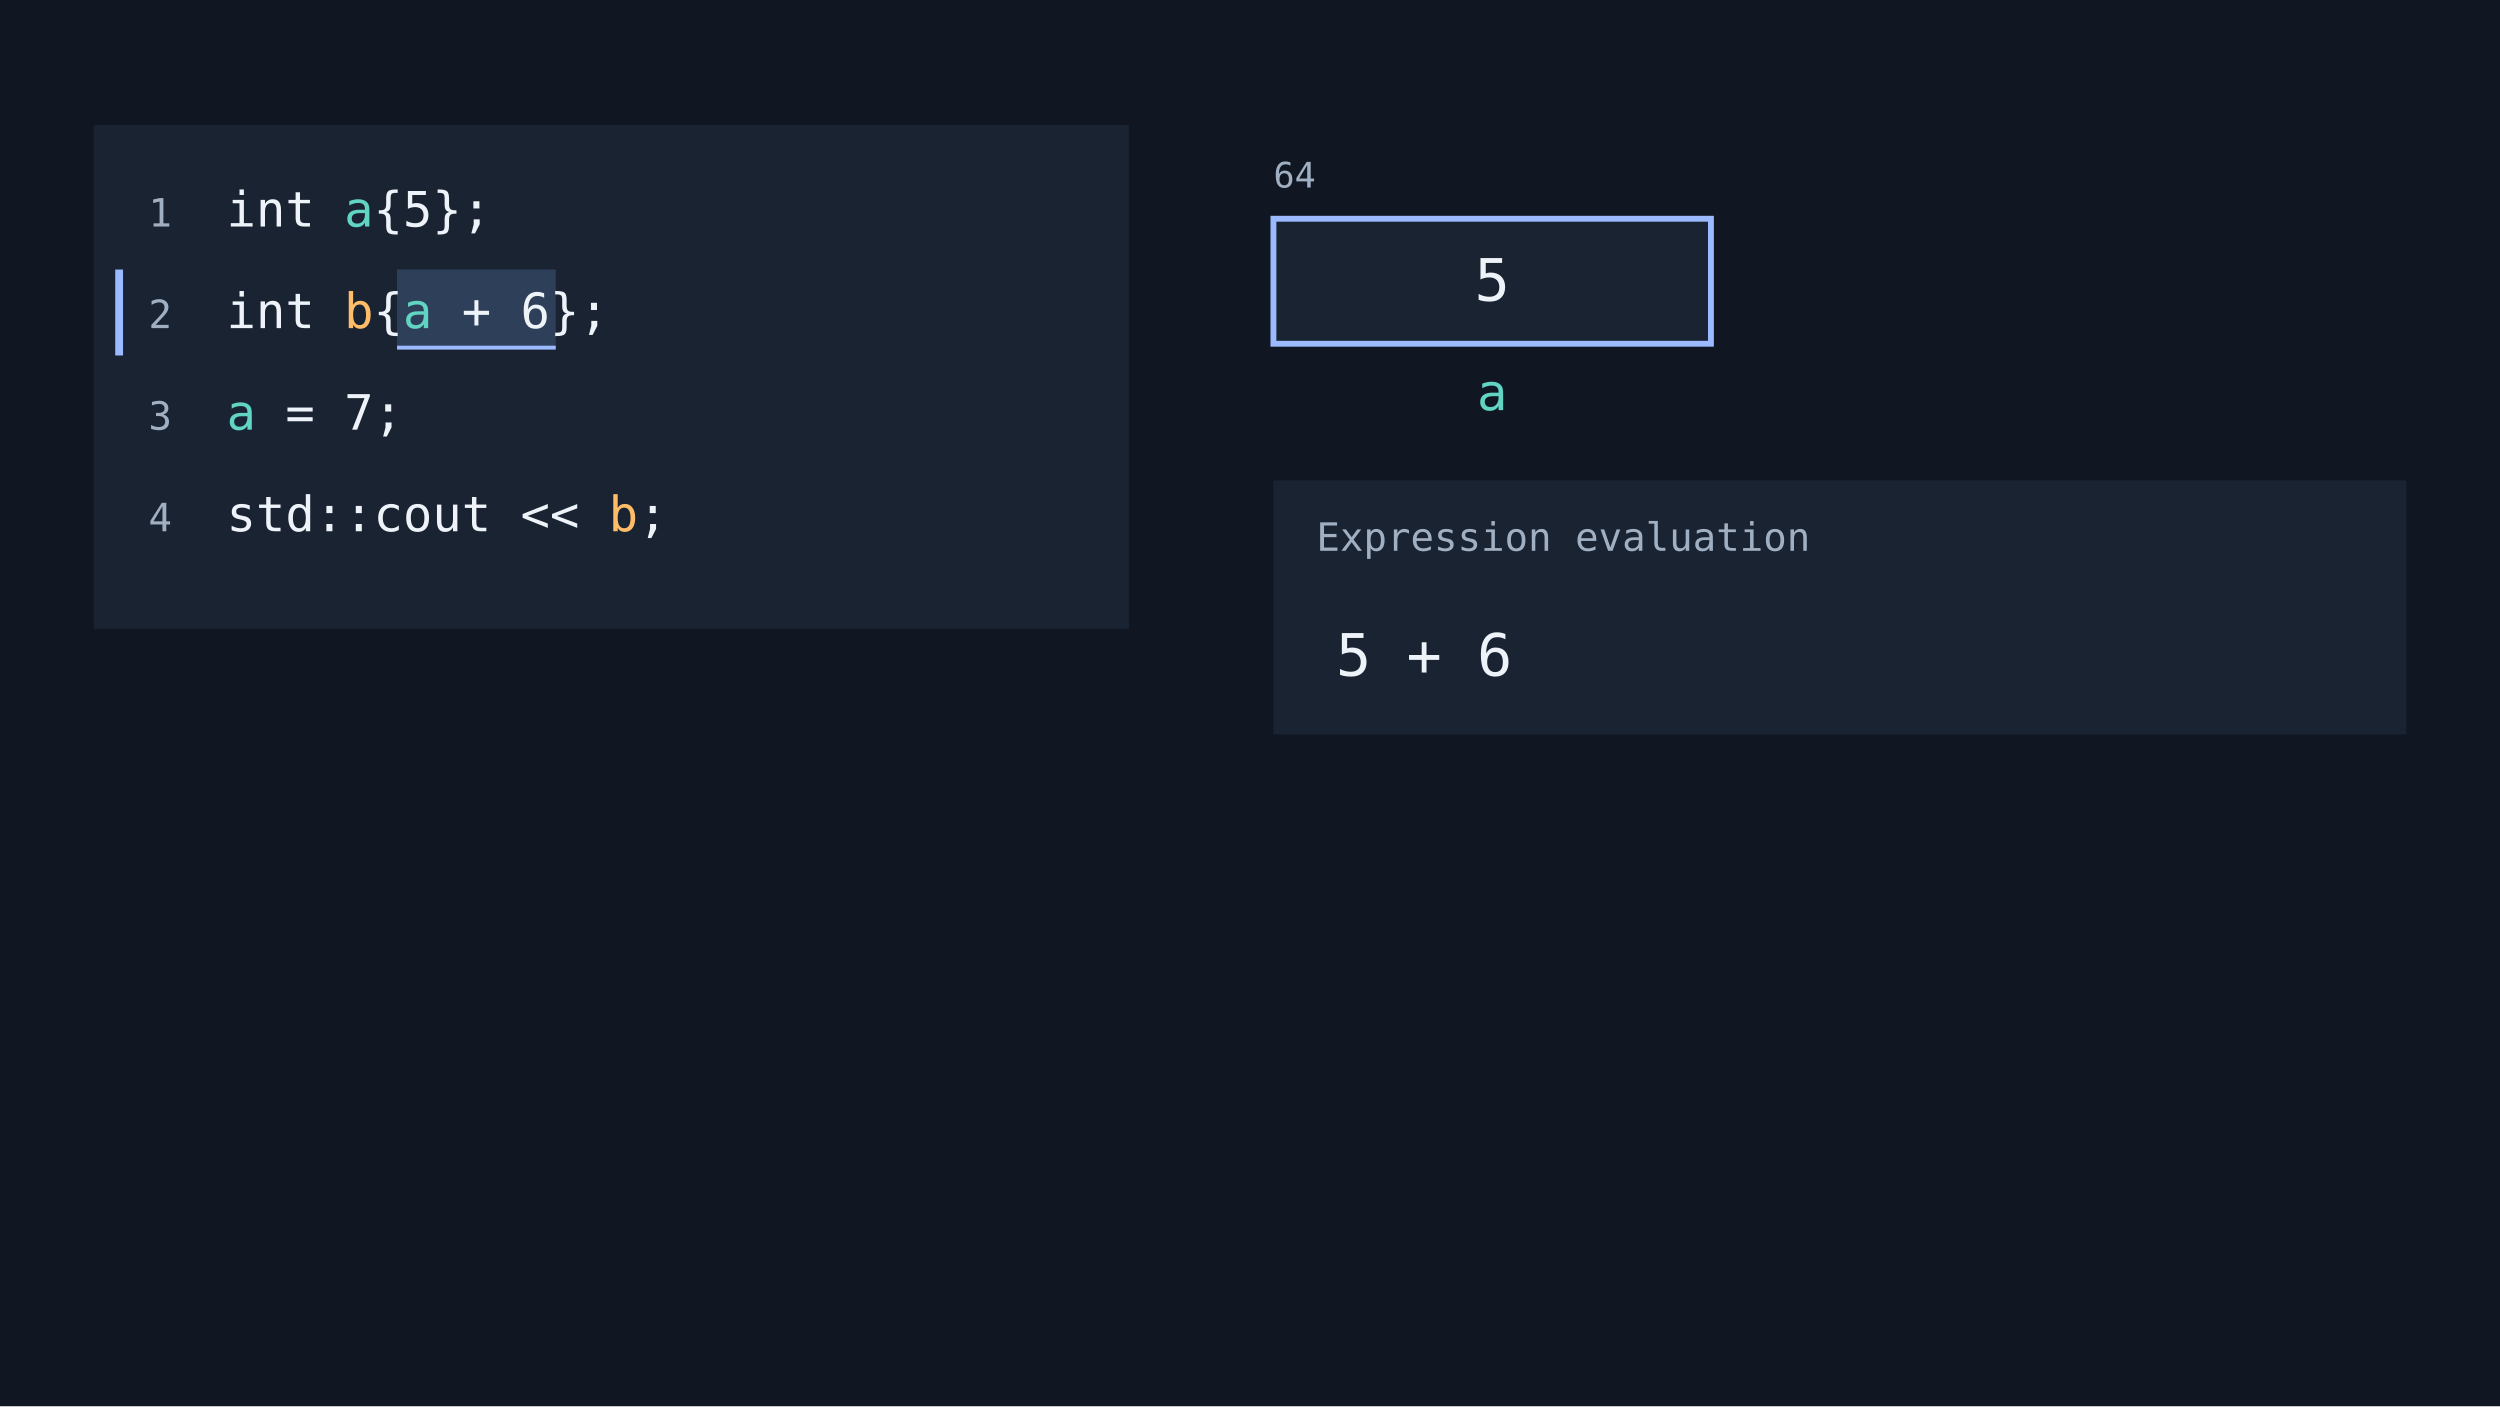
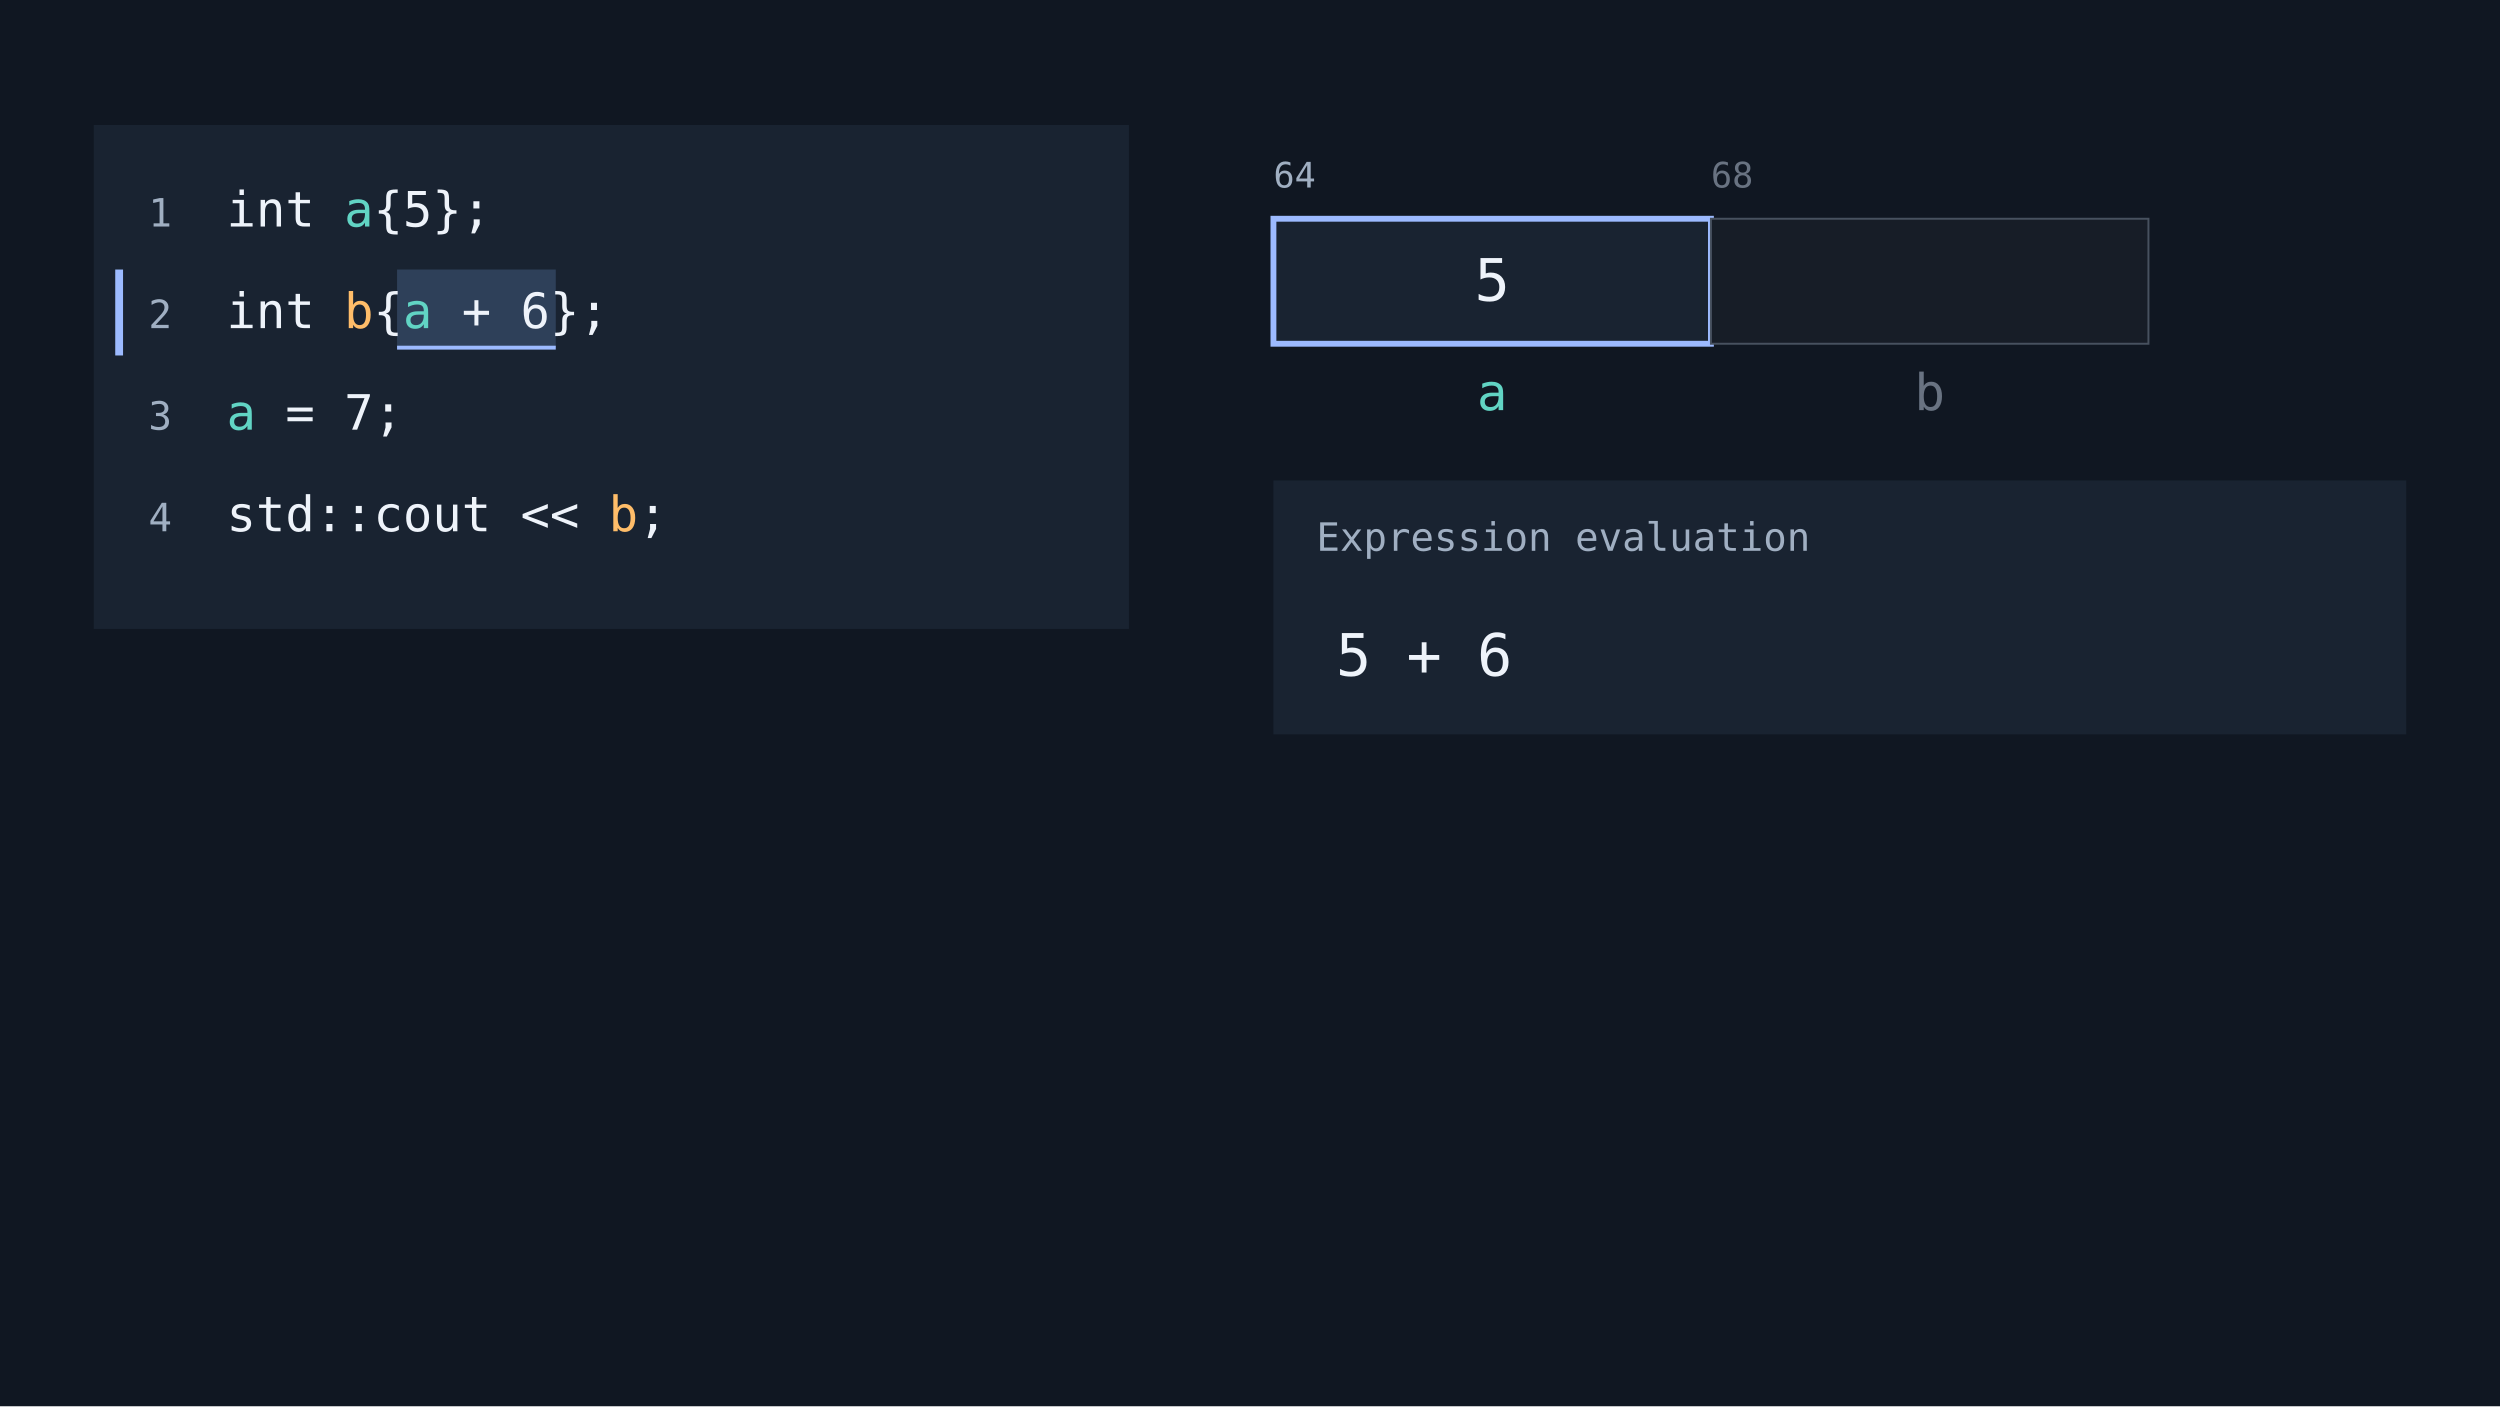
<svg xmlns="http://www.w3.org/2000/svg" viewBox="0 0 1280 720" width="1280" height="720" role="img">
  <rect x="0" y="0" width="1280" height="720" fill="#101722" stroke="none" stroke-width="1" />
  <rect x="48" y="64" width="530" height="258" fill="#192331" stroke="none" stroke-width="1" />
  <rect x="652" y="246" width="580" height="130" fill="#192331" stroke="none" stroke-width="1" />
  <text x="674" y="282" font-family="DejaVu Sans Mono,monospace" font-size="20" fill="#a0afc2" xml:space="preserve">Expression evaluation</text>
  <text x="684" y="346" font-family="DejaVu Sans Mono,monospace" font-size="30" fill="#eef3fa" xml:space="preserve">5 + 6</text>
  <text x="76" y="116" font-family="DejaVu Sans Mono,monospace" font-size="20" fill="#a0afc2" xml:space="preserve">1</text>
  <text x="116.0" y="116" font-family="DejaVu Sans Mono,monospace" font-size="25" fill="#eef3fa" xml:space="preserve">int</text>
  <text x="161.15" y="116" font-family="DejaVu Sans Mono,monospace" font-size="25" fill="#eef3fa" xml:space="preserve"> </text>
  <text x="176.2" y="116" font-family="DejaVu Sans Mono,monospace" font-size="25" fill="#61d4c4" xml:space="preserve">a</text>
  <text x="191.25" y="116" font-family="DejaVu Sans Mono,monospace" font-size="25" fill="#eef3fa" xml:space="preserve">{5};</text>
  <rect x="59" y="138" width="4" height="44" fill="#9cbaff" stroke="none" stroke-width="1" />
  <rect x="203.3" y="138" width="81.25" height="40" fill="#2e4059" stroke="none" stroke-width="1" />
  <line x1="203.3" y1="178" x2="284.55" y2="178" stroke="#9cbaff" stroke-width="2" />
  <text x="76" y="168" font-family="DejaVu Sans Mono,monospace" font-size="20" fill="#a0afc2" xml:space="preserve">2</text>
  <text x="116.0" y="168" font-family="DejaVu Sans Mono,monospace" font-size="25" fill="#eef3fa" xml:space="preserve">int</text>
  <text x="161.15" y="168" font-family="DejaVu Sans Mono,monospace" font-size="25" fill="#eef3fa" xml:space="preserve"> </text>
  <text x="176.2" y="168" font-family="DejaVu Sans Mono,monospace" font-size="25" fill="#ffbd69" xml:space="preserve">b</text>
  <text x="191.25" y="168" font-family="DejaVu Sans Mono,monospace" font-size="25" fill="#eef3fa" xml:space="preserve">{</text>
  <text x="206.3" y="168" font-family="DejaVu Sans Mono,monospace" font-size="25" fill="#61d4c4" xml:space="preserve">a</text>
  <text x="221.35" y="168" font-family="DejaVu Sans Mono,monospace" font-size="25" fill="#eef3fa" xml:space="preserve"> + 6};</text>
  <text x="76" y="220" font-family="DejaVu Sans Mono,monospace" font-size="20" fill="#a0afc2" xml:space="preserve">3</text>
  <text x="116.0" y="220" font-family="DejaVu Sans Mono,monospace" font-size="25" fill="#61d4c4" xml:space="preserve">a</text>
  <text x="131.05" y="220" font-family="DejaVu Sans Mono,monospace" font-size="25" fill="#eef3fa" xml:space="preserve"> = 7;</text>
  <text x="76" y="272" font-family="DejaVu Sans Mono,monospace" font-size="20" fill="#a0afc2" xml:space="preserve">4</text>
  <text x="116.0" y="272" font-family="DejaVu Sans Mono,monospace" font-size="25" fill="#eef3fa" xml:space="preserve">std</text>
  <text x="161.15" y="272" font-family="DejaVu Sans Mono,monospace" font-size="25" fill="#eef3fa" xml:space="preserve">::</text>
  <text x="191.25" y="272" font-family="DejaVu Sans Mono,monospace" font-size="25" fill="#eef3fa" xml:space="preserve">cout</text>
  <text x="251.45" y="272" font-family="DejaVu Sans Mono,monospace" font-size="25" fill="#eef3fa" xml:space="preserve"> &lt;&lt; </text>
  <text x="311.65" y="272" font-family="DejaVu Sans Mono,monospace" font-size="25" fill="#ffbd69" xml:space="preserve">b</text>
  <text x="326.7" y="272" font-family="DejaVu Sans Mono,monospace" font-size="25" fill="#eef3fa" xml:space="preserve">;</text>
  <text x="652" y="96" font-family="DejaVu Sans Mono,monospace" font-size="18" fill="#a0afc2" xml:space="preserve">64</text>
  <text x="756.174" y="210" font-family="DejaVu Sans Mono,monospace" font-size="26" fill="#61d4c4" xml:space="preserve">a</text>
  <rect x="652" y="112" width="224.0" height="64" fill="#192331" stroke="#9cbaff" stroke-width="3" />
  <text x="754.97" y="154" font-family="DejaVu Sans Mono,monospace" font-size="30" fill="#eef3fa" xml:space="preserve">5</text>
+   <rect x="876.0" y="112" width="224.0" height="64" fill="#171d27" stroke="#47515f" stroke-width="1" />
+   <text x="876.0" y="96" font-family="DejaVu Sans Mono,monospace" font-size="18" fill="#697382" xml:space="preserve">68</text>
+   <text x="980.174" y="210" font-family="DejaVu Sans Mono,monospace" font-size="26" fill="#697382" xml:space="preserve">b</text>
</svg>
